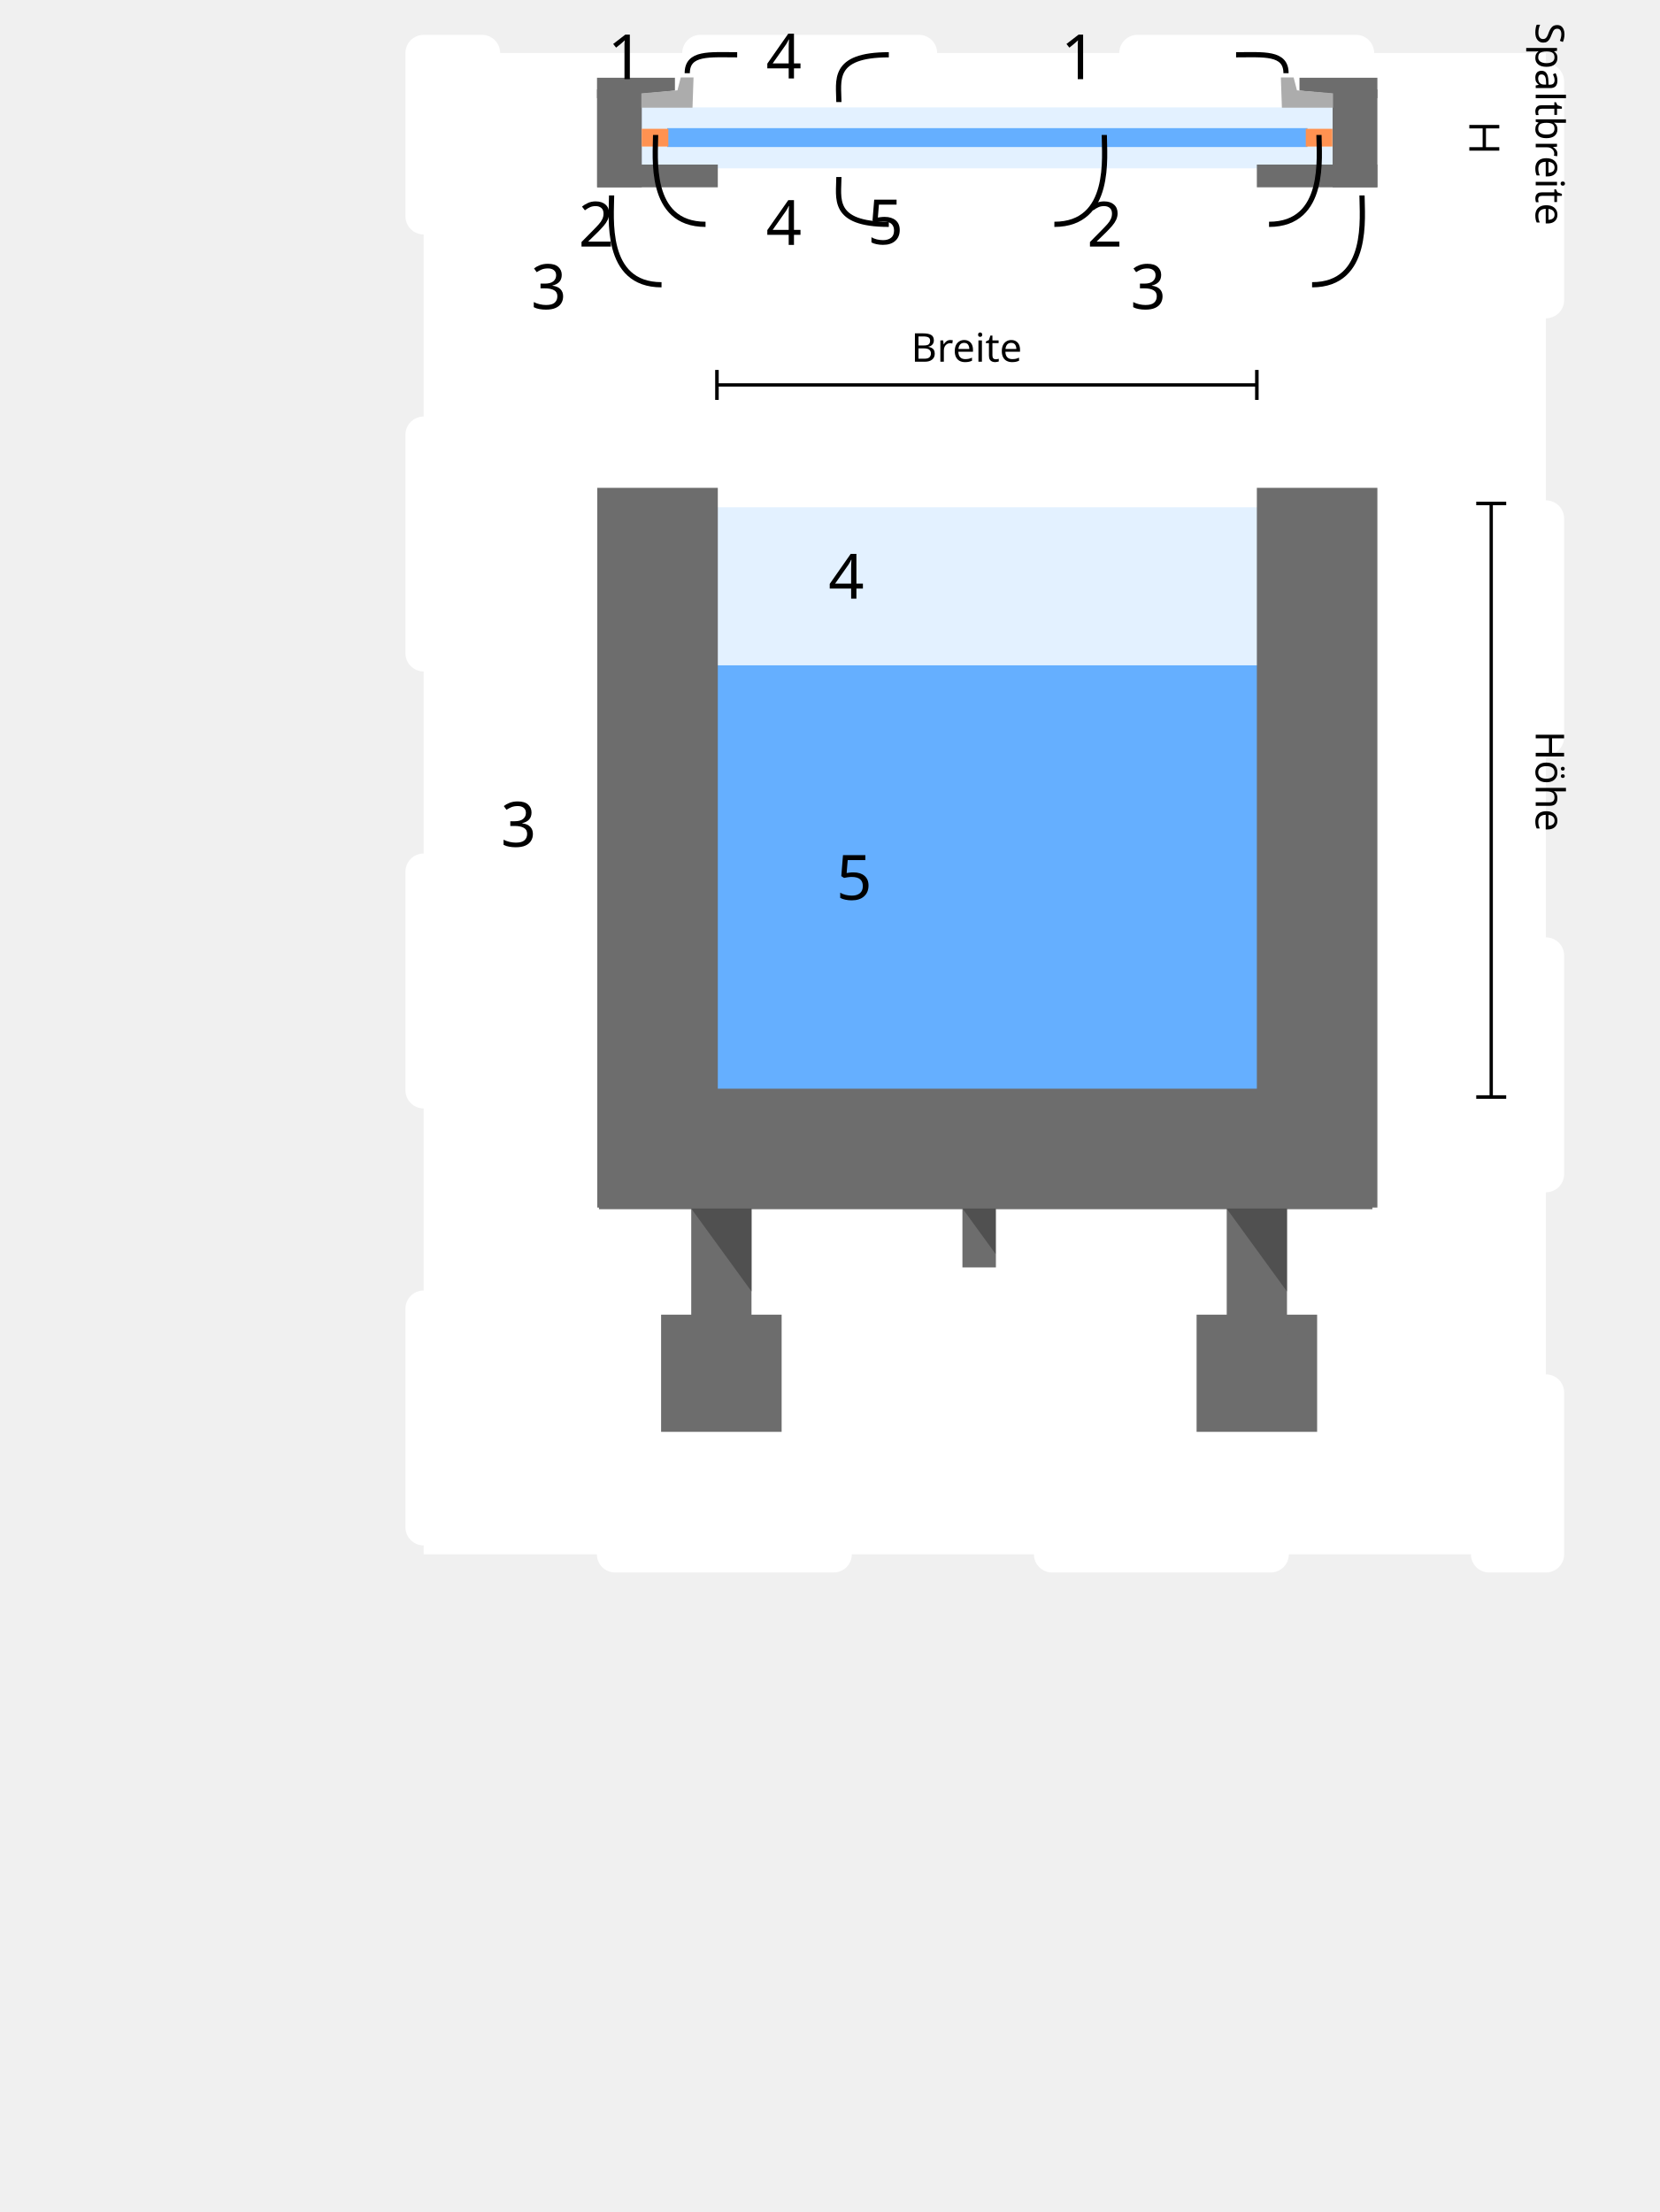
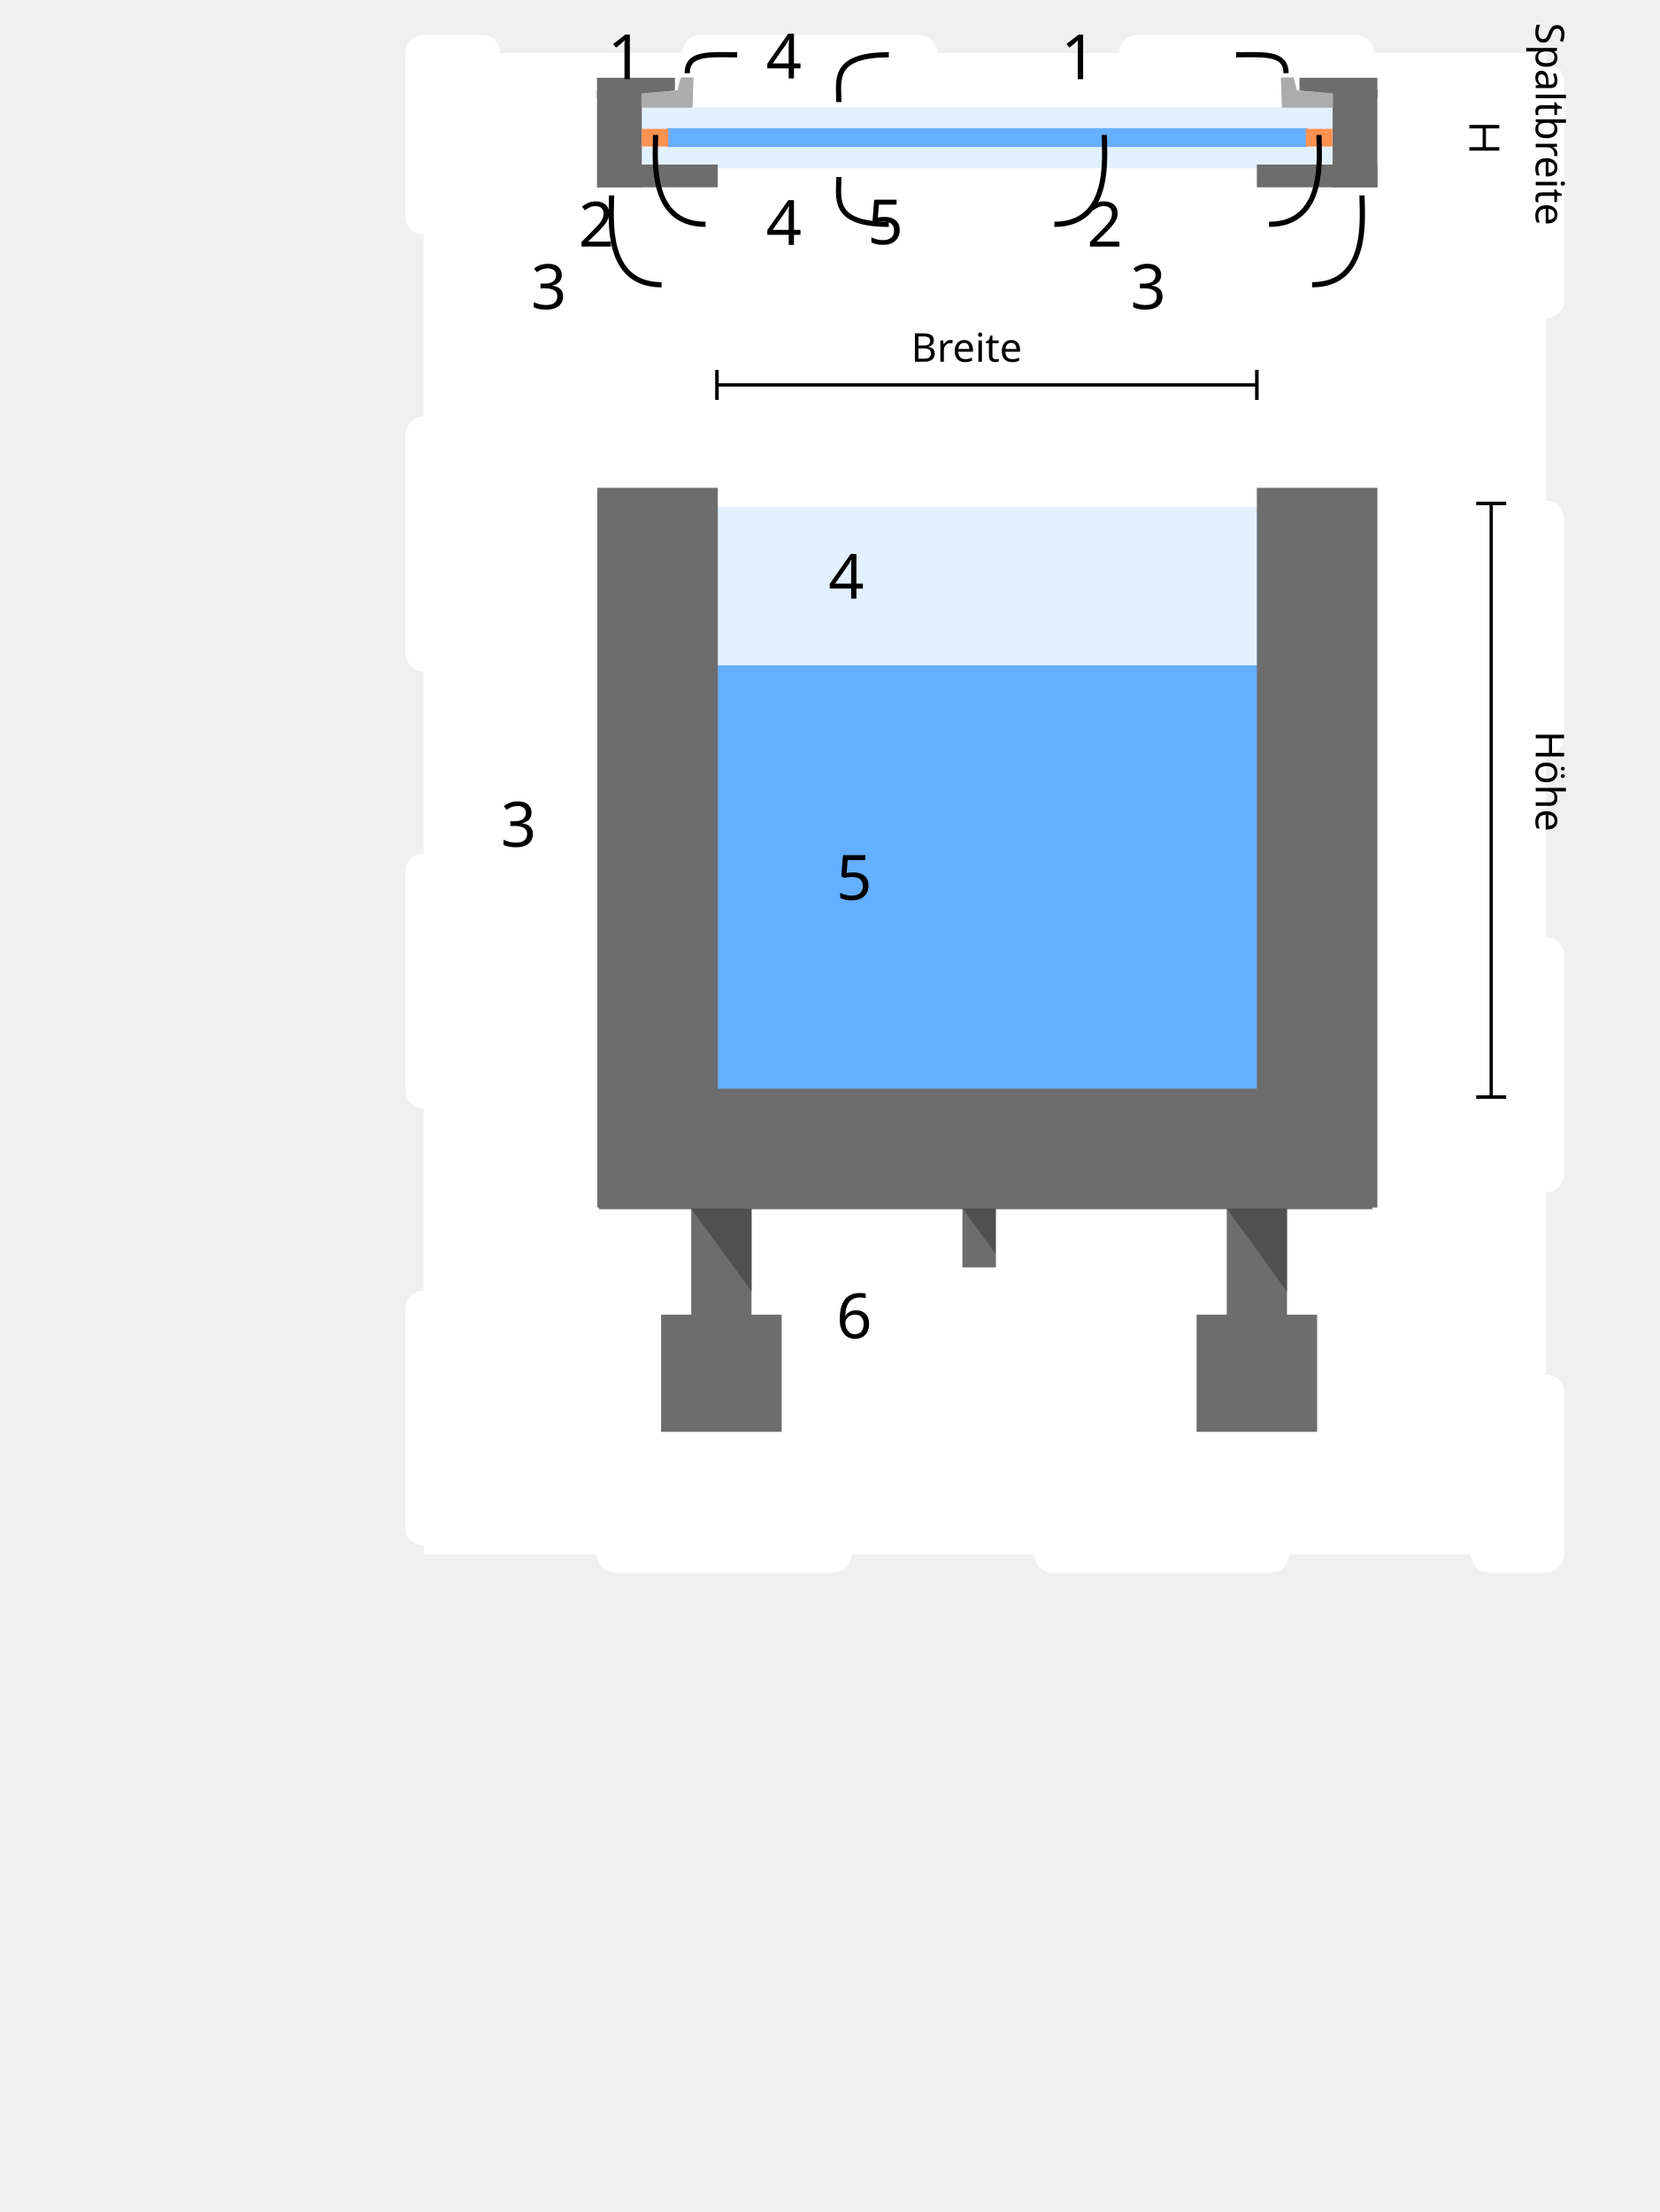
<svg xmlns="http://www.w3.org/2000/svg" width="318.898" height="425.197" id="svg2" version="1.1">
  <defs id="defs4">
    <marker orient="auto" refY="0" refX="0" id="StopL" style="overflow:visible">
      <path id="path5412" d="M 0,5.65 0,-5.65" style="fill:none;stroke:#000000;stroke-width:1pt" transform="scale(0.8,0.8)" />
    </marker>
    <marker orient="auto" refY="0" refX="0" id="StopM" style="overflow:visible">
      <path id="path5415" d="M 0,5.65 0,-5.65" style="fill:none;stroke:#000000;stroke-width:1pt" transform="scale(0.4,0.4)" />
    </marker>
  </defs>
  <g id="layer1" transform="translate(0,-627.164)">
    <rect style="opacity:1;fill:#ffffff;fill-opacity:1;fill-rule:evenodd;stroke:#ffffff;stroke-width:7;stroke-linecap:round;stroke-linejoin:round;stroke-miterlimit:4;stroke-dasharray:42, 42;stroke-dashoffset:30.8;stroke-opacity:1" id="rect4292" width="215.714" height="288.571" x="81.429" y="637.361" />
    <path style="fill:#65afff;fill-opacity:0.183;stroke:none" d="m 133.466,724.676 114.549,0 0,121.05 -114.549,0 z" id="rect3761" />
    <rect style="fill:#65afff;fill-opacity:1;stroke:none" id="rect2985" width="116.48" height="90.671" x="131.535" y="755.055" />
    <path style="fill:#6d6d6d;fill-opacity:1;stroke:none" d="m 114.803,720.937 23.167,0 0,138.343 -23.167,0 z" id="rect3755" />
    <path style="fill:#6d6d6d;fill-opacity:1;stroke:none" d="m 241.579,720.937 23.167,0 0,138.343 -23.167,0 z" id="rect3757" />
    <rect style="fill:#6d6d6d;fill-opacity:1;stroke:none" id="rect3759" width="23.167" height="148.656" x="836.435" y="-263.781" transform="matrix(0,1,-1,0,0,0)" />
    <rect style="fill:#6d6d6d;fill-opacity:1;stroke:none" id="rect5219" width="23.167" height="22.524" x="229.996" y="879.873" />
    <rect y="879.873" x="127.069" height="22.524" width="23.167" id="rect5221" style="fill:#6d6d6d;fill-opacity:1;stroke:none" />
    <rect style="fill:#6d6d6d;fill-opacity:1;stroke:none" id="rect5223" width="11.584" height="27.672" x="132.861" y="856.062" />
    <rect y="856.062" x="235.788" height="27.672" width="11.584" id="rect5225" style="fill:#6d6d6d;fill-opacity:1;stroke:none" />
    <rect style="fill:#6d6d6d;fill-opacity:1;stroke:none" id="rect5227" width="6.435" height="15.373" x="184.987" y="855.419" />
    <path style="fill:none;stroke:#000000;stroke-width:0.637px;stroke-linecap:butt;stroke-linejoin:miter;stroke-opacity:1;marker-start:url(#StopL);marker-end:url(#StopL)" d="m 286.627,723.942 0,114.101" id="path5235" />
    <path style="fill:none;stroke:#000000;stroke-width:0.637px;stroke-linecap:butt;stroke-linejoin:miter;stroke-opacity:1;marker-start:url(#StopL);marker-end:url(#StopL)" d="m 137.803,701.154 103.776,0" id="path5237" />
    <rect y="651.795" x="128.236" height="3.632" width="123.078" id="rect6627" style="fill:#65afff;fill-opacity:1;stroke:none" />
    <path id="path6603" d="m 122.862,655.3 133.344,0 0,4.223 -133.344,0 z" style="fill:#65afff;fill-opacity:0.183;stroke:none" />
    <path id="path6605" d="m 114.803,658.797 23.167,0 0,4.372 -23.167,0 z" style="fill:#6d6d6d;fill-opacity:1;stroke:none" />
    <path id="path6607" d="m 241.579,658.797 23.167,0 0,4.372 -23.167,0 z" style="fill:#6d6d6d;fill-opacity:1;stroke:none" />
    <path style="fill:#65afff;fill-opacity:0.183;stroke:none" d="m 122.862,647.81 133.344,0 0,4.223 -133.344,0 z" id="path6621" />
    <path style="fill:#6d6d6d;fill-opacity:1;stroke:none" d="m 256.141,644.364 8.606,0 0,18.805 -8.606,0 z" id="path6609" />
    <path id="path6611" d="m 249.77,642.112 14.976,0 0,3.917 -14.976,-1.448 z" style="fill:#6d6d6d;fill-opacity:1;stroke:none" />
    <path style="fill:#acacac;fill-opacity:1;stroke:none" d="m 256.22,647.865 -9.828,0 -0.199,-5.817 2.451,2.6e-4 0.644,2.477 6.932,0.577 z" id="path6613" />
    <path id="path6615" d="m 123.357,644.364 -8.606,0 0,18.805 8.606,0 z" style="fill:#6d6d6d;fill-opacity:1;stroke:none" />
    <path style="fill:#6d6d6d;fill-opacity:1;stroke:none" d="m 129.728,642.112 -14.976,0 0,3.917 14.976,-1.448 z" id="path6617" />
    <path id="path6619" d="m 123.278,647.865 9.828,0 0.199,-5.817 -2.451,2.6e-4 -0.644,2.477 -6.932,0.577 z" style="fill:#acacac;fill-opacity:1;stroke:none" />
    <rect style="fill:#ff9251;fill-opacity:1;stroke:none" id="rect6623" width="5.119" height="3.413" x="123.341" y="651.922" />
    <rect y="651.922" x="250.982" height="3.413" width="5.119" id="rect6625" style="fill:#ff9251;fill-opacity:1;stroke:none" />
    <path id="path6629" d="m 285.298,651.513 0,4.275" style="fill:none;stroke:#000000;stroke-width:0.637;stroke-linecap:butt;stroke-linejoin:miter;stroke-miterlimit:4;stroke-opacity:1;stroke-dasharray:none;marker-start:url(#StopL);marker-end:url(#StopL)" />
    <text xml:space="preserve" style="font-style:normal;font-weight:normal;font-size:25.483px;line-height:125%;font-family:Sans;letter-spacing:0px;word-spacing:0px;fill:#000000;fill-opacity:1;stroke:none" x="631.529" y="-295.179" id="text6650" transform="matrix(0,1,-1,0,0,0)">
      <tspan id="tspan6652" x="631.529" y="-295.179" style="font-size:7.645px">Spaltbreite</tspan>
    </text>
    <text id="text6654" y="-295.179" x="767.666" style="font-style:normal;font-weight:normal;font-size:25.483px;line-height:125%;font-family:Sans;letter-spacing:0px;word-spacing:0px;fill:#000000;fill-opacity:1;stroke:none" xml:space="preserve" transform="matrix(0,1,-1,0,0,0)">
      <tspan style="font-size:7.645px" y="-295.179" x="767.666" id="tspan6656">Höhe</tspan>
    </text>
    <text id="text6677" y="696.696" x="175.123" style="font-size:25.483px;font-style:normal;font-weight:normal;line-height:125%;letter-spacing:0px;word-spacing:0px;fill:#000000;fill-opacity:1;stroke:none;font-family:Sans" xml:space="preserve">
      <tspan style="font-size:7.645px" y="696.696" x="175.123" id="tspan6679">Breite</tspan>
    </text>
    <text xml:space="preserve" style="font-style:normal;font-weight:normal;font-size:40px;line-height:125%;font-family:Sans;letter-spacing:0px;word-spacing:0px;fill:#000000;fill-opacity:1;stroke:none" x="125.675" y="789.904" id="text3077">
      <tspan x="125.675" y="789.904" style="font-size:12px;text-align:center;text-anchor:middle" id="tspan3079">3</tspan>
    </text>
    <text id="text3081" y="742.244" x="188.666" style="font-style:normal;font-weight:normal;font-size:40px;line-height:125%;font-family:Sans;letter-spacing:0px;word-spacing:0px;fill:#000000;fill-opacity:1;stroke:none" xml:space="preserve">
      <tspan id="tspan3083" style="font-size:12px;text-align:center;text-anchor:middle" y="742.244" x="188.666">4</tspan>
    </text>
    <text xml:space="preserve" style="font-style:normal;font-weight:normal;font-size:40px;line-height:125%;font-family:Sans;letter-spacing:0px;word-spacing:0px;fill:#000000;fill-opacity:1;stroke:none" x="190.182" y="800.107" id="text3085">
      <tspan x="190.182" y="800.107" style="font-size:12px;text-align:center;text-anchor:middle" id="tspan3087">5</tspan>
    </text>
    <path style="fill:#505050;fill-opacity:1;stroke:none" d="m 132.861,859.472 11.584,0 0,15.929 z" id="rect3030" />
    <path id="path3813" d="m 235.77,859.472 11.584,0 0,15.929 z" style="fill:#505050;fill-opacity:1;stroke:none" />
    <path style="fill:#505050;fill-opacity:1;stroke:none" d="m 185.01,859.472 6.35,0 0,8.732 z" id="path3815" />
    <text xml:space="preserve" style="font-style:normal;font-weight:normal;font-size:40px;line-height:125%;font-family:Sans;letter-spacing:0px;word-spacing:0px;fill:#000000;fill-opacity:1;stroke:none" x="176.666" y="674.244" id="text4196">
      <tspan x="176.666" y="674.244" style="font-size:12px;text-align:center;text-anchor:middle" id="tspan4198">4</tspan>
    </text>
    <text id="text4200" y="642.244" x="176.666" style="font-style:normal;font-weight:normal;font-size:40px;line-height:125%;font-family:Sans;letter-spacing:0px;word-spacing:0px;fill:#000000;fill-opacity:1;stroke:none" xml:space="preserve">
      <tspan id="tspan4202" style="font-size:12px;text-align:center;text-anchor:middle" y="642.244" x="176.666">4</tspan>
    </text>
    <text id="text4204" y="674.107" x="196.182" style="font-style:normal;font-weight:normal;font-size:40px;line-height:125%;font-family:Sans;letter-spacing:0px;word-spacing:0px;fill:#000000;fill-opacity:1;stroke:none" xml:space="preserve">
      <tspan id="tspan4206" style="font-size:12px;text-align:center;text-anchor:middle" y="674.107" x="196.182">5</tspan>
    </text>
    <path style="fill:none;fill-rule:evenodd;stroke:#000000;stroke-width:1px;stroke-linecap:butt;stroke-linejoin:miter;stroke-opacity:1" d="m 170.838,637.693 c -11.112,0 -9.596,5.051 -9.596,9.091" id="path4208" />
    <path id="path4210" d="m 170.838,670.285 c -11.112,0 -9.596,-5.051 -9.596,-9.091" style="fill:none;fill-rule:evenodd;stroke:#000000;stroke-width:1px;stroke-linecap:butt;stroke-linejoin:miter;stroke-opacity:1" />
    <path style="fill:none;fill-rule:evenodd;stroke:#000000;stroke-width:1px;stroke-linecap:butt;stroke-linejoin:miter;stroke-opacity:1" d="m 202.66,670.285 c 11.112,0 9.596,-13.132 9.596,-17.173" id="path4212" />
    <text id="text4214" y="642.381" x="233.356" style="font-style:normal;font-weight:normal;font-size:40px;line-height:125%;font-family:Sans;letter-spacing:0px;word-spacing:0px;fill:#000000;fill-opacity:1;stroke:none" xml:space="preserve">
      <tspan id="tspan4216" style="font-size:12px;text-align:center;text-anchor:middle" y="642.381" x="233.356">1</tspan>
    </text>
    <text xml:space="preserve" style="font-style:normal;font-weight:normal;font-size:40px;line-height:125%;font-family:Sans;letter-spacing:0px;word-spacing:0px;fill:#000000;fill-opacity:1;stroke:none" x="238.356" y="674.564" id="text4222">
      <tspan x="238.356" y="674.564" style="font-size:12px;text-align:center;text-anchor:middle" id="tspan4224">2</tspan>
    </text>
    <path id="path4226" d="m 243.923,670.285 c 11.112,0 9.596,-13.132 9.596,-17.173" style="fill:none;fill-rule:evenodd;stroke:#000000;stroke-width:1px;stroke-linecap:butt;stroke-linejoin:miter;stroke-opacity:1" />
    <path id="path4228" d="m 237.589,637.693 c 5.308,0 9.596,-0.503 9.596,3.538" style="fill:none;fill-rule:evenodd;stroke:#000000;stroke-width:1px;stroke-linecap:butt;stroke-linejoin:miter;stroke-opacity:1" />
    <text xml:space="preserve" style="font-style:normal;font-weight:normal;font-size:40px;line-height:125%;font-family:Sans;letter-spacing:0px;word-spacing:0px;fill:#000000;fill-opacity:1;stroke:none" x="146.231" y="642.381" id="text4230">
      <tspan x="146.231" y="642.381" style="font-size:12px;text-align:center;text-anchor:middle" id="tspan4232">1</tspan>
    </text>
    <text id="text4234" y="674.564" x="140.623" style="font-style:normal;font-weight:normal;font-size:40px;line-height:125%;font-family:Sans;letter-spacing:0px;word-spacing:0px;fill:#000000;fill-opacity:1;stroke:none" xml:space="preserve">
      <tspan id="tspan4236" style="font-size:12px;text-align:center;text-anchor:middle" y="674.564" x="140.623">2</tspan>
    </text>
    <path style="fill:none;fill-rule:evenodd;stroke:#000000;stroke-width:1px;stroke-linecap:butt;stroke-linejoin:miter;stroke-opacity:1" d="m 135.611,670.285 c -11.112,0 -9.596,-13.132 -9.596,-17.173" id="path4238" />
    <path style="fill:none;fill-rule:evenodd;stroke:#000000;stroke-width:1px;stroke-linecap:butt;stroke-linejoin:miter;stroke-opacity:1" d="m 141.693,637.693 c -5.308,0 -9.596,-0.503 -9.596,3.538" id="path4240" />
    <text id="text4242" y="686.559" x="131.484" style="font-style:normal;font-weight:normal;font-size:40px;line-height:125%;font-family:Sans;letter-spacing:0px;word-spacing:0px;fill:#000000;fill-opacity:1;stroke:none" xml:space="preserve">
      <tspan id="tspan4244" style="font-size:12px;text-align:center;text-anchor:middle" y="686.559" x="131.484">3</tspan>
    </text>
    <path id="path4246" d="m 127.151,681.901 c -11.112,0 -9.596,-13.132 -9.596,-17.173" style="fill:none;fill-rule:evenodd;stroke:#000000;stroke-width:1px;stroke-linecap:butt;stroke-linejoin:miter;stroke-opacity:1" />
    <text xml:space="preserve" style="font-style:normal;font-weight:normal;font-size:40px;line-height:125%;font-family:Sans;letter-spacing:0px;word-spacing:0px;fill:#000000;fill-opacity:1;stroke:none" x="246.698" y="686.559" id="text4248">
      <tspan x="246.698" y="686.559" style="font-size:12px;text-align:center;text-anchor:middle" id="tspan4250">3</tspan>
    </text>
    <path style="fill:none;fill-rule:evenodd;stroke:#000000;stroke-width:1px;stroke-linecap:butt;stroke-linejoin:miter;stroke-opacity:1" d="m 252.196,681.901 c 11.112,0 9.596,-13.132 9.596,-17.173" id="path4252" />
+     <text id="text4218" y="884.393" x="190.182" style="font-style:normal;font-weight:normal;font-size:40px;line-height:125%;font-family:Sans;letter-spacing:0px;word-spacing:0px;fill:#000000;fill-opacity:1;stroke:none" xml:space="preserve">
+       <tspan id="tspan4220" style="font-size:12px;text-align:center;text-anchor:middle" y="884.393" x="190.182">6</tspan>
+     </text>
  </g>
</svg>
